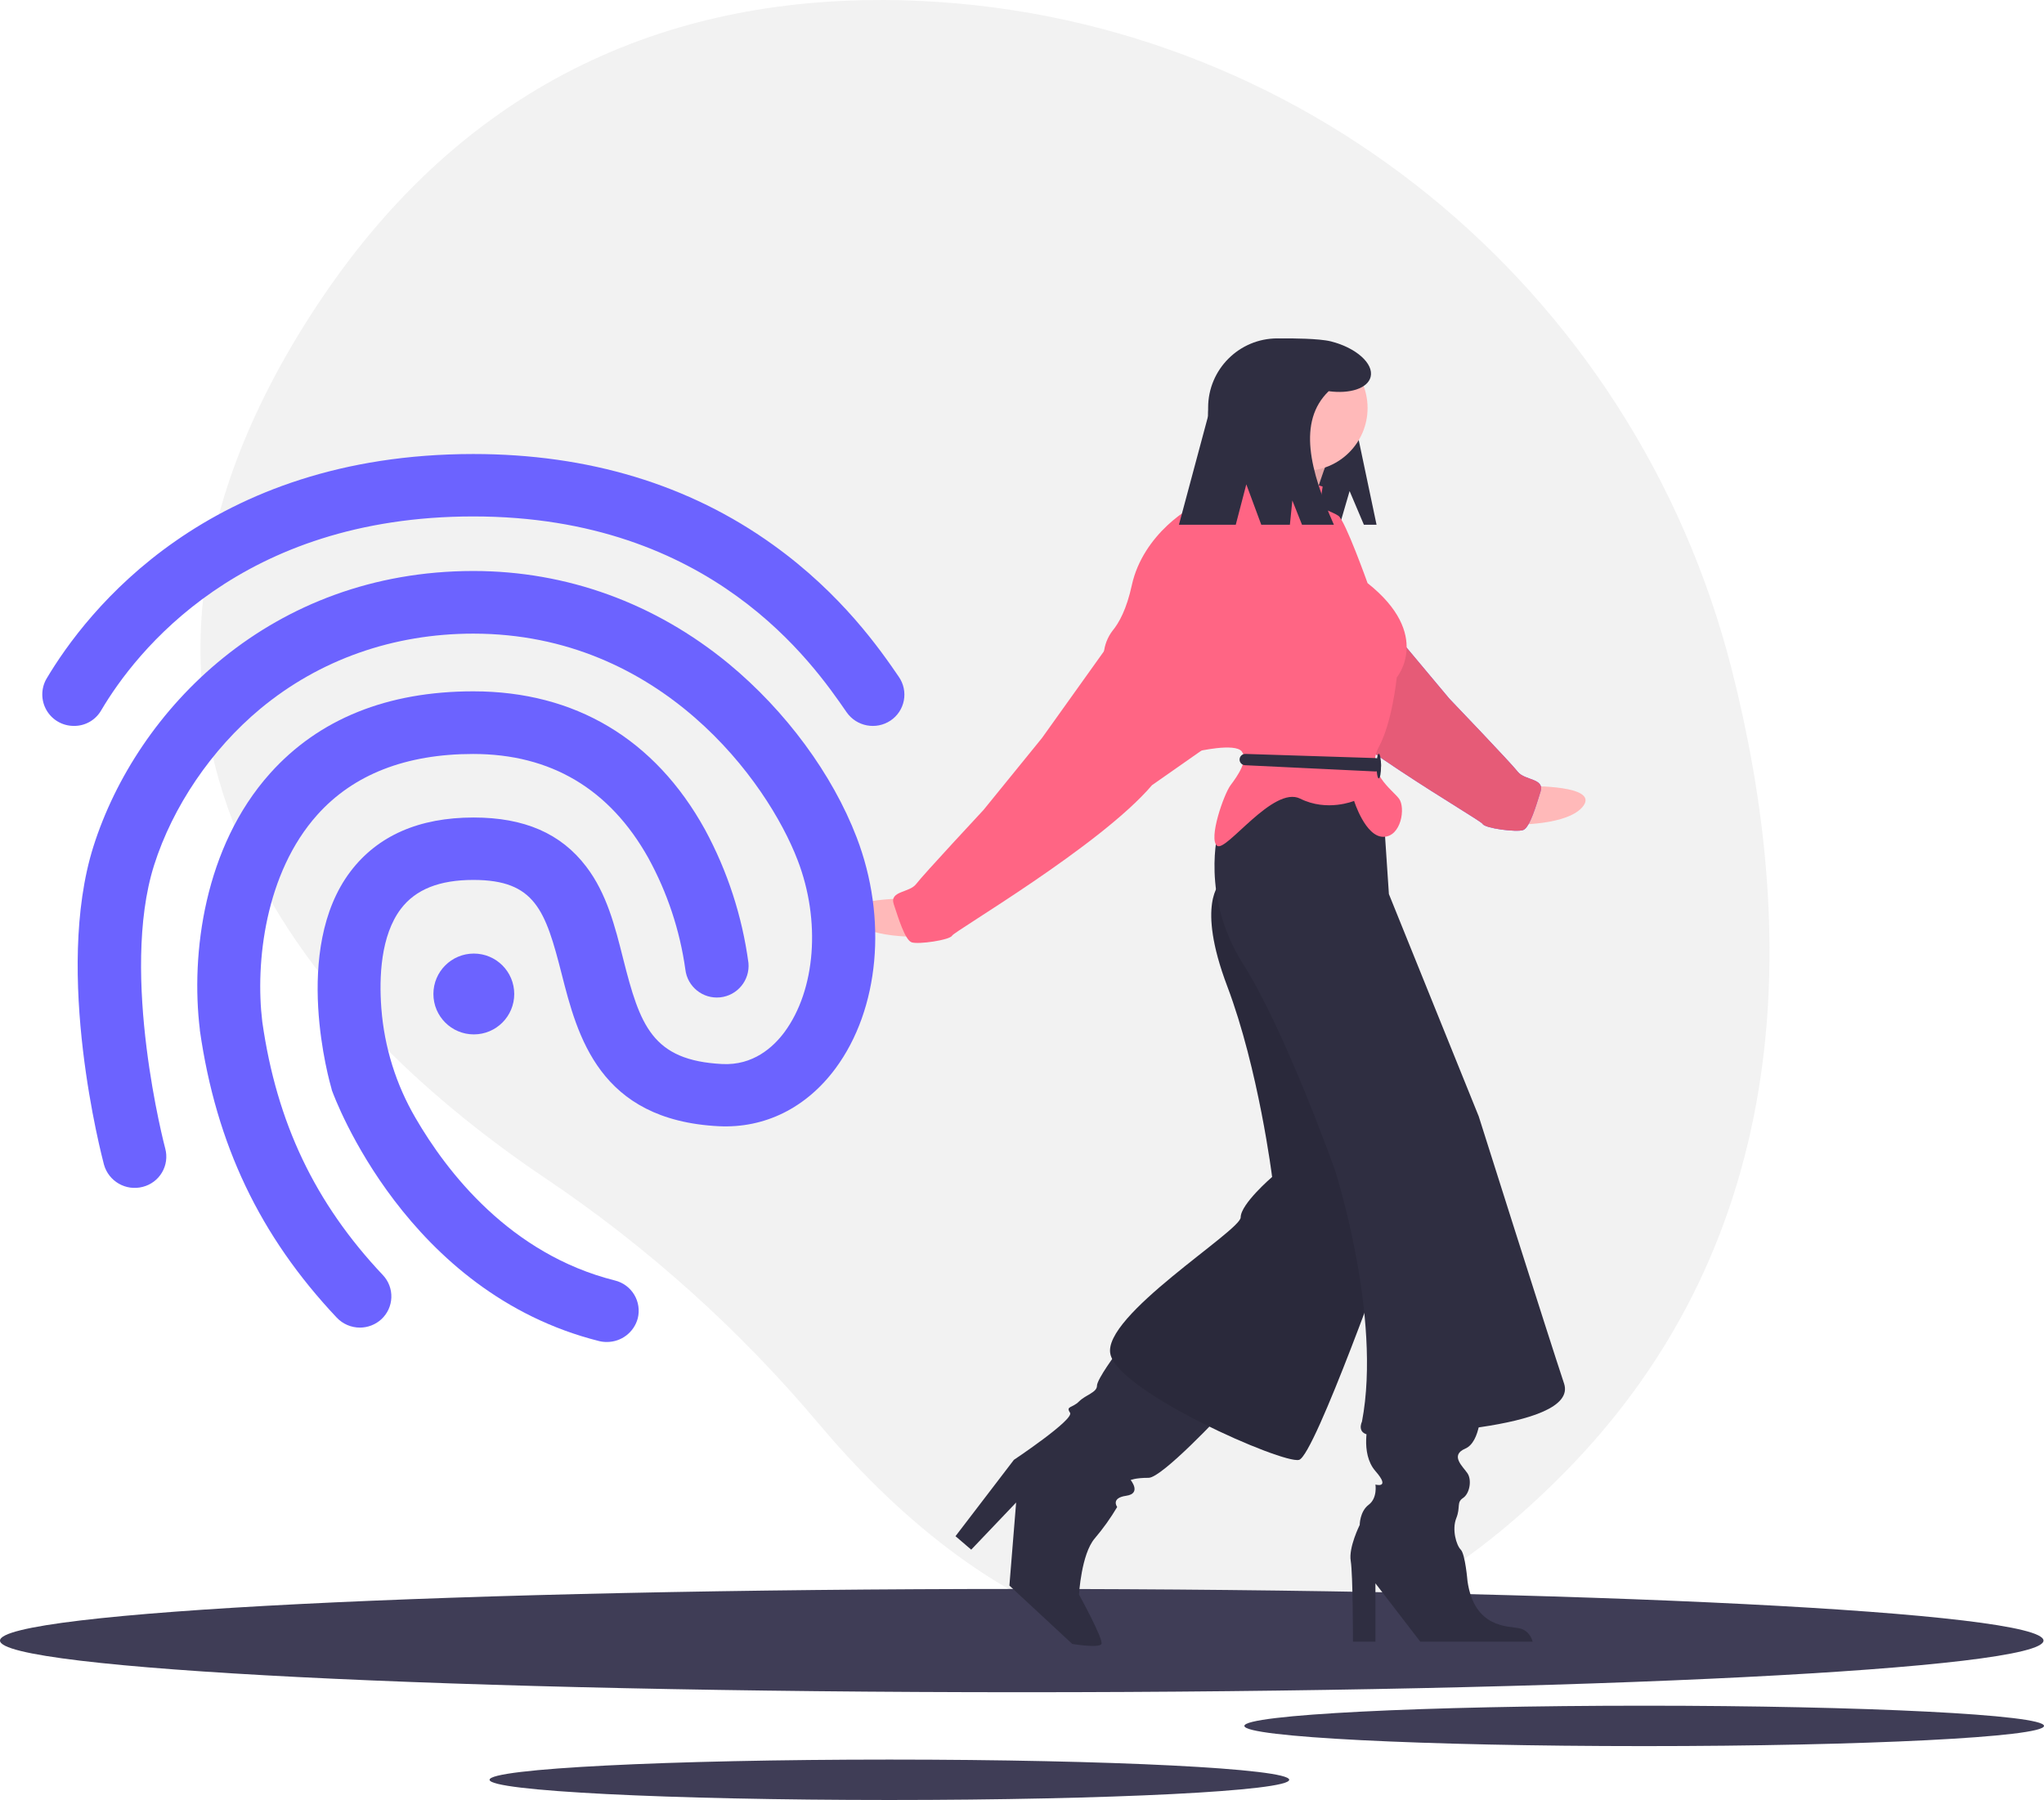
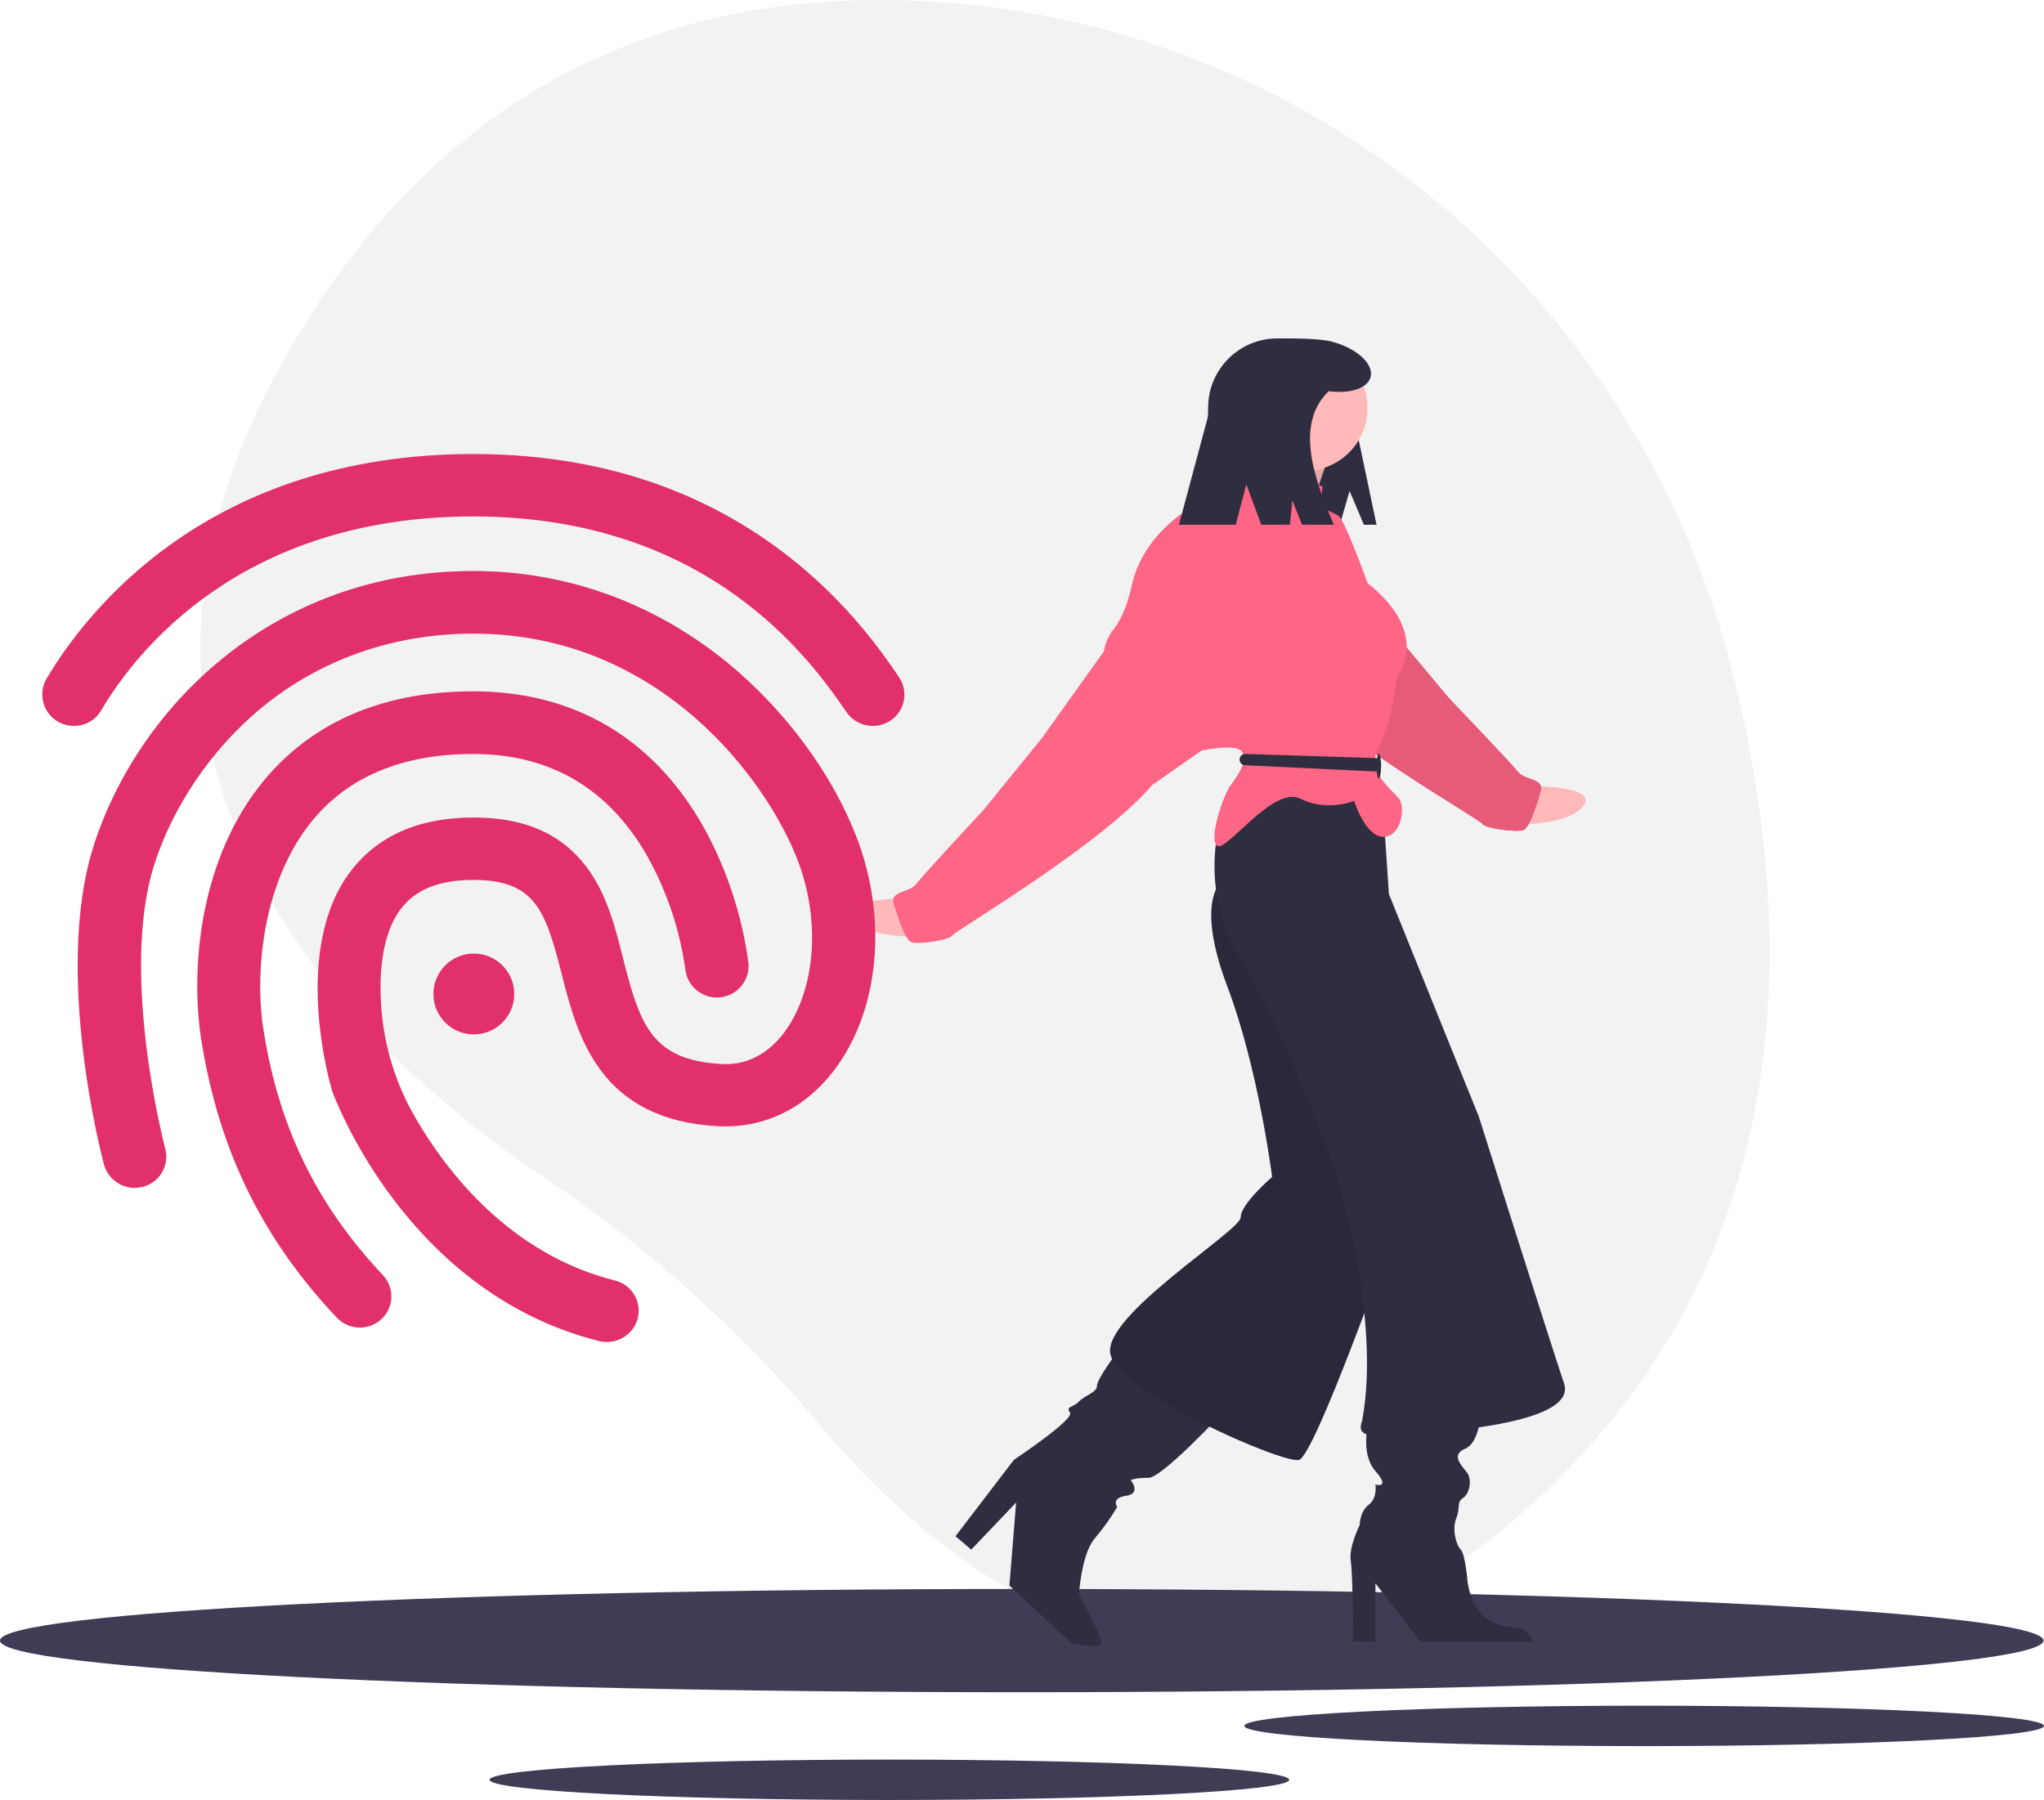
<svg xmlns="http://www.w3.org/2000/svg" id="ad3acef6-40f9-4409-a616-f2253c54cee5" data-name="Layer 1" width="910.225" height="801.723" viewBox="0 0 910.225 801.723">
  <path d="M916.056,347.306C872.769,177.089,723.197,54.217,547.631,49.289,454.815,46.683,357.147,77.466,286.037,185.187c-127.117,192.563,7.812,325.629,101.88,388.86A588.609,588.609,0,0,1,509.58,683.398C573.12,758.798,695.357,852.494,840.935,705.687,946.45,599.281,944.89,460.687,916.056,347.306Z" transform="translate(-144.8873 -49.1386)" fill="#f2f2f2" />
  <ellipse cx="455" cy="730.723" rx="455" ry="23" fill="#3f3d56" />
  <ellipse cx="732.182" cy="768.723" rx="178.043" ry="9" fill="#3f3d56" />
  <ellipse cx="396.056" cy="792.723" rx="178.043" ry="9" fill="#3f3d56" />
  <path d="M826.265,399.304s30.246-.441,23.802,8.654-31.444,8.46-31.444,8.46Z" transform="translate(-144.8873 -49.1386)" fill="#ffb9b9" />
-   <path d="M733.228,287.149l30.61,41.558,26.464,31.617s27.42,28.603,30.478,32.559,12.043,2.825,10.13,8.853-4.766,16.071-7.751,17.115-17.013-.752-18.042-2.737-66.577-39.033-89.968-65.694l-22.262-15.11-.334-25.565Z" transform="translate(-144.8873 -49.1386)" fill="#6c63ff" />
+   <path d="M733.228,287.149l30.61,41.558,26.464,31.617s27.42,28.603,30.478,32.559,12.043,2.825,10.13,8.853-4.766,16.071-7.751,17.115-17.013-.752-18.042-2.737-66.577-39.033-89.968-65.694l-22.262-15.11-.334-25.565Z" transform="translate(-144.8873 -49.1386)" fill="#e1306c" />
  <path d="M733.228,287.149l30.61,41.558,26.464,31.617s27.42,28.603,30.478,32.559,12.043,2.825,10.13,8.853-4.766,16.071-7.751,17.115-17.013-.752-18.042-2.737-66.577-39.033-89.968-65.694l-22.262-15.11-.334-25.565Z" transform="translate(-144.8873 -49.1386)" fill="#ff6584" />
  <path d="M733.228,287.149l30.61,41.558,26.464,31.617s27.42,28.603,30.478,32.559,12.043,2.825,10.13,8.853-4.766,16.071-7.751,17.115-17.013-.752-18.042-2.737-66.577-39.033-89.968-65.694l-22.262-15.11-.334-25.565Z" transform="translate(-144.8873 -49.1386)" opacity="0.1" />
  <path d="M745.887,267.861l6.364,15h5.636l-8-38c0-24.391-11.772-45-36.163-45h-0A30.837,30.837,0,0,0,682.887,230.698v37.268a14.896,14.896,0,0,0,14.896,14.896h43.73Z" transform="translate(-144.8873 -49.1386)" fill="#2f2e41" />
  <path d="M642.387,651.361s-9,12-9,15-5,4-8,7-6,2-4,5-25,21-25,21l-26,34,7,6,20-21-3,37,28,26s12,2,13,0-10-22-10-22,1-18,7-25a102.029,102.029,0,0,0,10-14s-3-4,4-5,2-7,2-7,2-1,8-1,33-29,33-29Z" transform="translate(-144.8873 -49.1386)" fill="#2f2e41" />
  <path d="M754.387,682.361s-4,14,3,22,0,6,0,6,1,6-3,9-4,9-4,9-5,10-4,16,1,36,1,36h10v-26l20,26h50s-1-5-6-6-20,0-23-21c0,0-1-12-3-14s-4-9-2-14,0-7,3-9,4-8,2-11-8-8-1-11,7-18,7-18Z" transform="translate(-144.8873 -49.1386)" fill="#2f2e41" />
  <path d="M688.387,442.361s-11,9,3,46,20,85,20,85-14,12-14,18-62,44-58,61,77,49,84,47,41-98,41-98-13-106-14-107-31-50-31-50l-18-37Z" transform="translate(-144.8873 -49.1386)" fill="#2f2e41" />
  <path d="M688.387,442.361s-11,9,3,46,20,85,20,85-14,12-14,18-62,44-58,61,77,49,84,47,41-98,41-98-13-106-14-107-31-50-31-50l-18-37Z" transform="translate(-144.8873 -49.1386)" opacity="0.1" />
  <path d="M687.387,419.361s-8,29,11,59,41,92,41,92,21,65,12,112c0,0-3,6,5,6s92-2,85-23-38-119-38-119l-40-99-2-30-15-23h-31Z" transform="translate(-144.8873 -49.1386)" fill="#2f2e41" />
  <path d="M547.496,449.361s-30.249,0-23.673,9,31.565,8,31.565,8Z" transform="translate(-144.8873 -49.1386)" fill="#ffb9b9" />
  <path d="M705.887,242.861s2,14-5,16,28,17,28,17,7-24,10-27S705.887,242.861,705.887,242.861Z" transform="translate(-144.8873 -49.1386)" fill="#ffb9b9" />
  <path d="M705.887,242.861s2,14-5,16,28,17,28,17,7-24,10-27S705.887,242.861,705.887,242.861Z" transform="translate(-144.8873 -49.1386)" opacity="0.1" />
  <path d="M733.887,265.861s-31-9-32-12-8,4-11,9-9,11-12,11-25,13-30,36c-2.289,10.529-5.626,16.657-8.571,20.207a19.292,19.292,0,0,0-3.883,10.001.974.974,0,0,1-.546.792c-2,1,42,43,42,43s17-4,20,0-2,11-5,15-10,24-6,27,25-27,37-21,24,1,24,1,5,16,13,16,10-13,7-17-15-12-9-23,8-31,8-31,16-19-13-42c0,0-10-28-13-30s-8-3-8-5S733.887,265.861,733.887,265.861Z" transform="translate(-144.8873 -49.1386)" fill="#ff6584" />
  <path d="M638.887,335.861l-30,42-26,32s-27,29-30,33-12,3-10,9,5,16,8,17,17-1,18-3,66-40,89-67l22.039-15.433-.039-25.567Z" transform="translate(-144.8873 -49.1386)" fill="#ff6584" />
  <path d="M699.479,384.939l57.966,1.85a2.517,2.517,0,0,1,2.442,2.516v.925a2.517,2.517,0,0,1-2.63,2.514l-57.966-2.775a2.517,2.517,0,0,1-2.404-2.514h0A2.517,2.517,0,0,1,699.479,384.939Z" transform="translate(-144.8873 -49.1386)" fill="#2f2e41" />
  <ellipse cx="614" cy="341.223" rx="1" ry="5.5" fill="#2f2e41" />
  <circle cx="581" cy="181.723" r="28" fill="#ffb9b9" />
  <path d="M737.59,201.199c-5.425-1.375-18.289-1.337-20.171-1.337a34.531,34.531,0,0,0-34.531,34.531l-13,48.469h25.304l4.696-18,6.667,18h12.738l1.095-10.817,4.311,10.817H738.887c-10.626-24.044-16.279-45.961-2.318-59.488,9.427,1.284,17.379-1.241,18.674-6.352C756.736,211.132,748.833,204.048,737.59,201.199Z" transform="translate(-144.8873 -49.1386)" fill="#2f2e41" />
  <path d="M736.683,277.722" transform="translate(-144.8873 -49.1386)" fill="#2f2e41" />
-   <path d="M177.787,372.461a14.012,14.012,0,0,1-12.2-21c17.8-30,71.9-100.1,190.1-100.1,51.2,0,96.1,13.6,133.4,40.4,30.7,22,47.9,46.9,56.1,58.9a13.897,13.897,0,0,1-3.7,19.4,14.224,14.224,0,0,1-19.6-3.7c-14.9-21.6-60.1-87.2-166.2-87.2-103.6,0-150.4,60.4-165.7,86.3a13.804,13.804,0,0,1-12.2,7Z" transform="translate(-144.8873 -49.1386)" fill="#6c63ff" />
-   <path d="M415.187,646.861a13.934,13.934,0,0,1-3.5-.4c-85.7-21.5-117.7-108.1-119-111.7l-.2-.8c-.7-2.5-17.9-61.9,8.5-96.7,12.1-15.9,30.5-24,54.8-24,22.6,0,38.9,7.1,50.1,21.8,9.2,12,12.9,26.8,16.5,41.1,7.5,29.7,12.9,45.3,44.1,46.9,13.7.7,22.7-7.4,27.8-14.3,13.8-18.8,16.2-49.5,5.8-76.5-13.4-35-60.8-100.9-144.4-100.9-35.7,0-68.5,11.6-94.8,33.4-21.8,18.1-39.1,43.6-47.4,69.8-15.4,48.8,4.8,125.5,5,126.2a13.871,13.871,0,0,1-10,17,14.202,14.202,0,0,1-17.3-9.9c-.9-3.5-22.5-85.3-4.7-141.7,19.4-61.1,79.2-122.7,169.2-122.7,41.6,0,80.9,14.3,113.7,41.3,25.4,21,46.2,49.2,57,77.4,13.8,36,10.1,76.4-9.4,102.8-13,17.6-31.5,26.8-52,25.8-53.4-2.7-63-40.4-70-67.9-7.2-28.2-11.8-41.8-39.3-41.8-15.1,0-25.7,4.2-32.3,12.9-9,11.9-9.7,30.5-8.7,44q.015.211.031.422a113.927,113.927,0,0,0,15.21,48.702c13.882,23.936,42.041,60.645,88.759,72.376a13.891,13.891,0,0,1,10.2,16.9,14.196,14.196,0,0,1-13.7,10.5Z" transform="translate(-144.8873 -49.1386)" fill="#6c63ff" />
-   <path d="M305.187,640.461a14.238,14.238,0,0,1-10.3-4.4c-34.3-36.4-53.7-77.1-61-128v-.3c-4.1-33.7,1.9-81.4,31.3-114.2,21.7-24.2,52.2-36.5,90.5-36.5,45.3,0,80.9,21.3,103.1,61.5a172.867,172.867,0,0,1,19.4,59.5,14.126,14.126,0,0,1-28.1,2.9,144.754,144.754,0,0,0-16.5-49.7c-17.2-30.7-43.4-46.3-78-46.3-29.9,0-53.3,9.1-69.4,27.1-23.2,25.9-27.7,65.8-24.5,92.2,6.4,45,23.5,80.8,53.7,112.8a13.831,13.831,0,0,1-.7,19.7,14.185,14.185,0,0,1-9.5,3.7Z" transform="translate(-144.8873 -49.1386)" fill="#6c63ff" />
-   <circle cx="211" cy="442.723" r="18" fill="#6c63ff" />
+   <path d="M177.787,372.461a14.012,14.012,0,0,1-12.2-21c17.8-30,71.9-100.1,190.1-100.1,51.2,0,96.1,13.6,133.4,40.4,30.7,22,47.9,46.9,56.1,58.9a13.897,13.897,0,0,1-3.7,19.4,14.224,14.224,0,0,1-19.6-3.7c-14.9-21.6-60.1-87.2-166.2-87.2-103.6,0-150.4,60.4-165.7,86.3a13.804,13.804,0,0,1-12.2,7Z" transform="translate(-144.8873 -49.1386)" fill="#e1306c" />
+   <path d="M415.187,646.861a13.934,13.934,0,0,1-3.5-.4c-85.7-21.5-117.7-108.1-119-111.7l-.2-.8c-.7-2.5-17.9-61.9,8.5-96.7,12.1-15.9,30.5-24,54.8-24,22.6,0,38.9,7.1,50.1,21.8,9.2,12,12.9,26.8,16.5,41.1,7.5,29.7,12.9,45.3,44.1,46.9,13.7.7,22.7-7.4,27.8-14.3,13.8-18.8,16.2-49.5,5.8-76.5-13.4-35-60.8-100.9-144.4-100.9-35.7,0-68.5,11.6-94.8,33.4-21.8,18.1-39.1,43.6-47.4,69.8-15.4,48.8,4.8,125.5,5,126.2a13.871,13.871,0,0,1-10,17,14.202,14.202,0,0,1-17.3-9.9c-.9-3.5-22.5-85.3-4.7-141.7,19.4-61.1,79.2-122.7,169.2-122.7,41.6,0,80.9,14.3,113.7,41.3,25.4,21,46.2,49.2,57,77.4,13.8,36,10.1,76.4-9.4,102.8-13,17.6-31.5,26.8-52,25.8-53.4-2.7-63-40.4-70-67.9-7.2-28.2-11.8-41.8-39.3-41.8-15.1,0-25.7,4.2-32.3,12.9-9,11.9-9.7,30.5-8.7,44q.015.211.031.422a113.927,113.927,0,0,0,15.21,48.702c13.882,23.936,42.041,60.645,88.759,72.376a13.891,13.891,0,0,1,10.2,16.9,14.196,14.196,0,0,1-13.7,10.5Z" transform="translate(-144.8873 -49.1386)" fill="#e1306c" />
+   <path d="M305.187,640.461a14.238,14.238,0,0,1-10.3-4.4c-34.3-36.4-53.7-77.1-61-128v-.3c-4.1-33.7,1.9-81.4,31.3-114.2,21.7-24.2,52.2-36.5,90.5-36.5,45.3,0,80.9,21.3,103.1,61.5a172.867,172.867,0,0,1,19.4,59.5,14.126,14.126,0,0,1-28.1,2.9,144.754,144.754,0,0,0-16.5-49.7c-17.2-30.7-43.4-46.3-78-46.3-29.9,0-53.3,9.1-69.4,27.1-23.2,25.9-27.7,65.8-24.5,92.2,6.4,45,23.5,80.8,53.7,112.8a13.831,13.831,0,0,1-.7,19.7,14.185,14.185,0,0,1-9.5,3.7Z" transform="translate(-144.8873 -49.1386)" fill="#e1306c" />
+   <circle cx="211" cy="442.723" r="18" fill="#e1306c" />
</svg>
